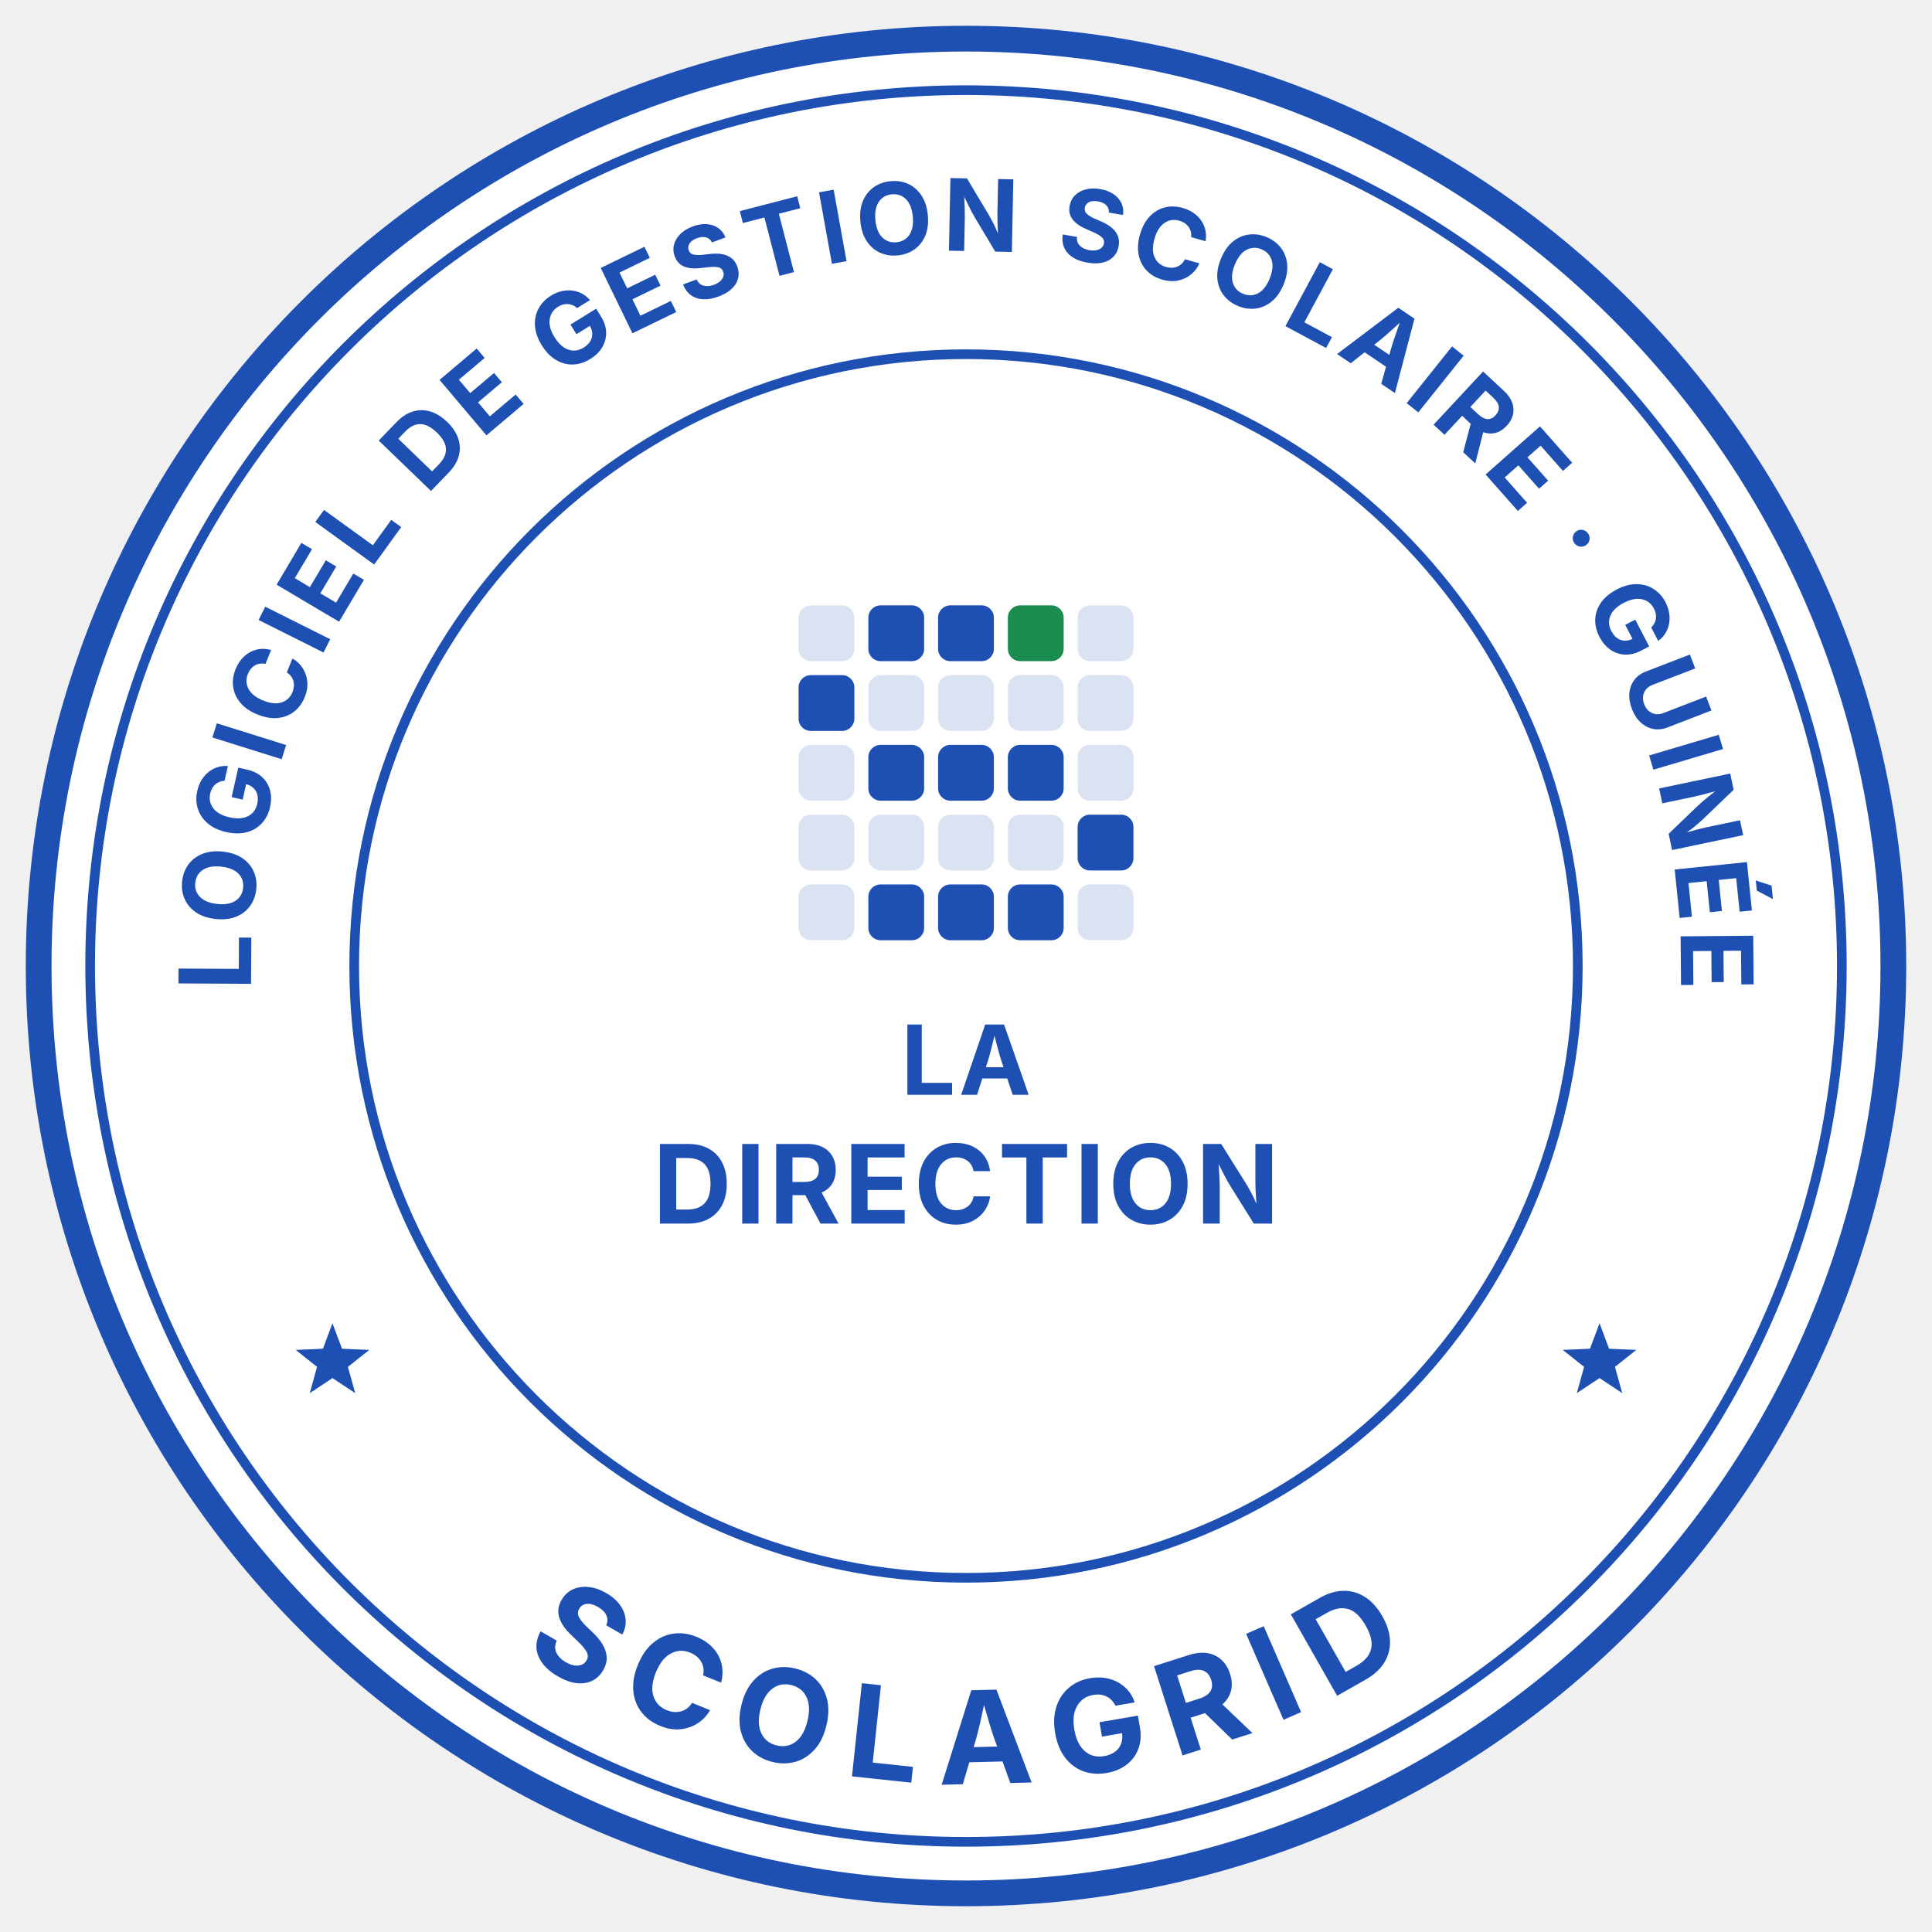
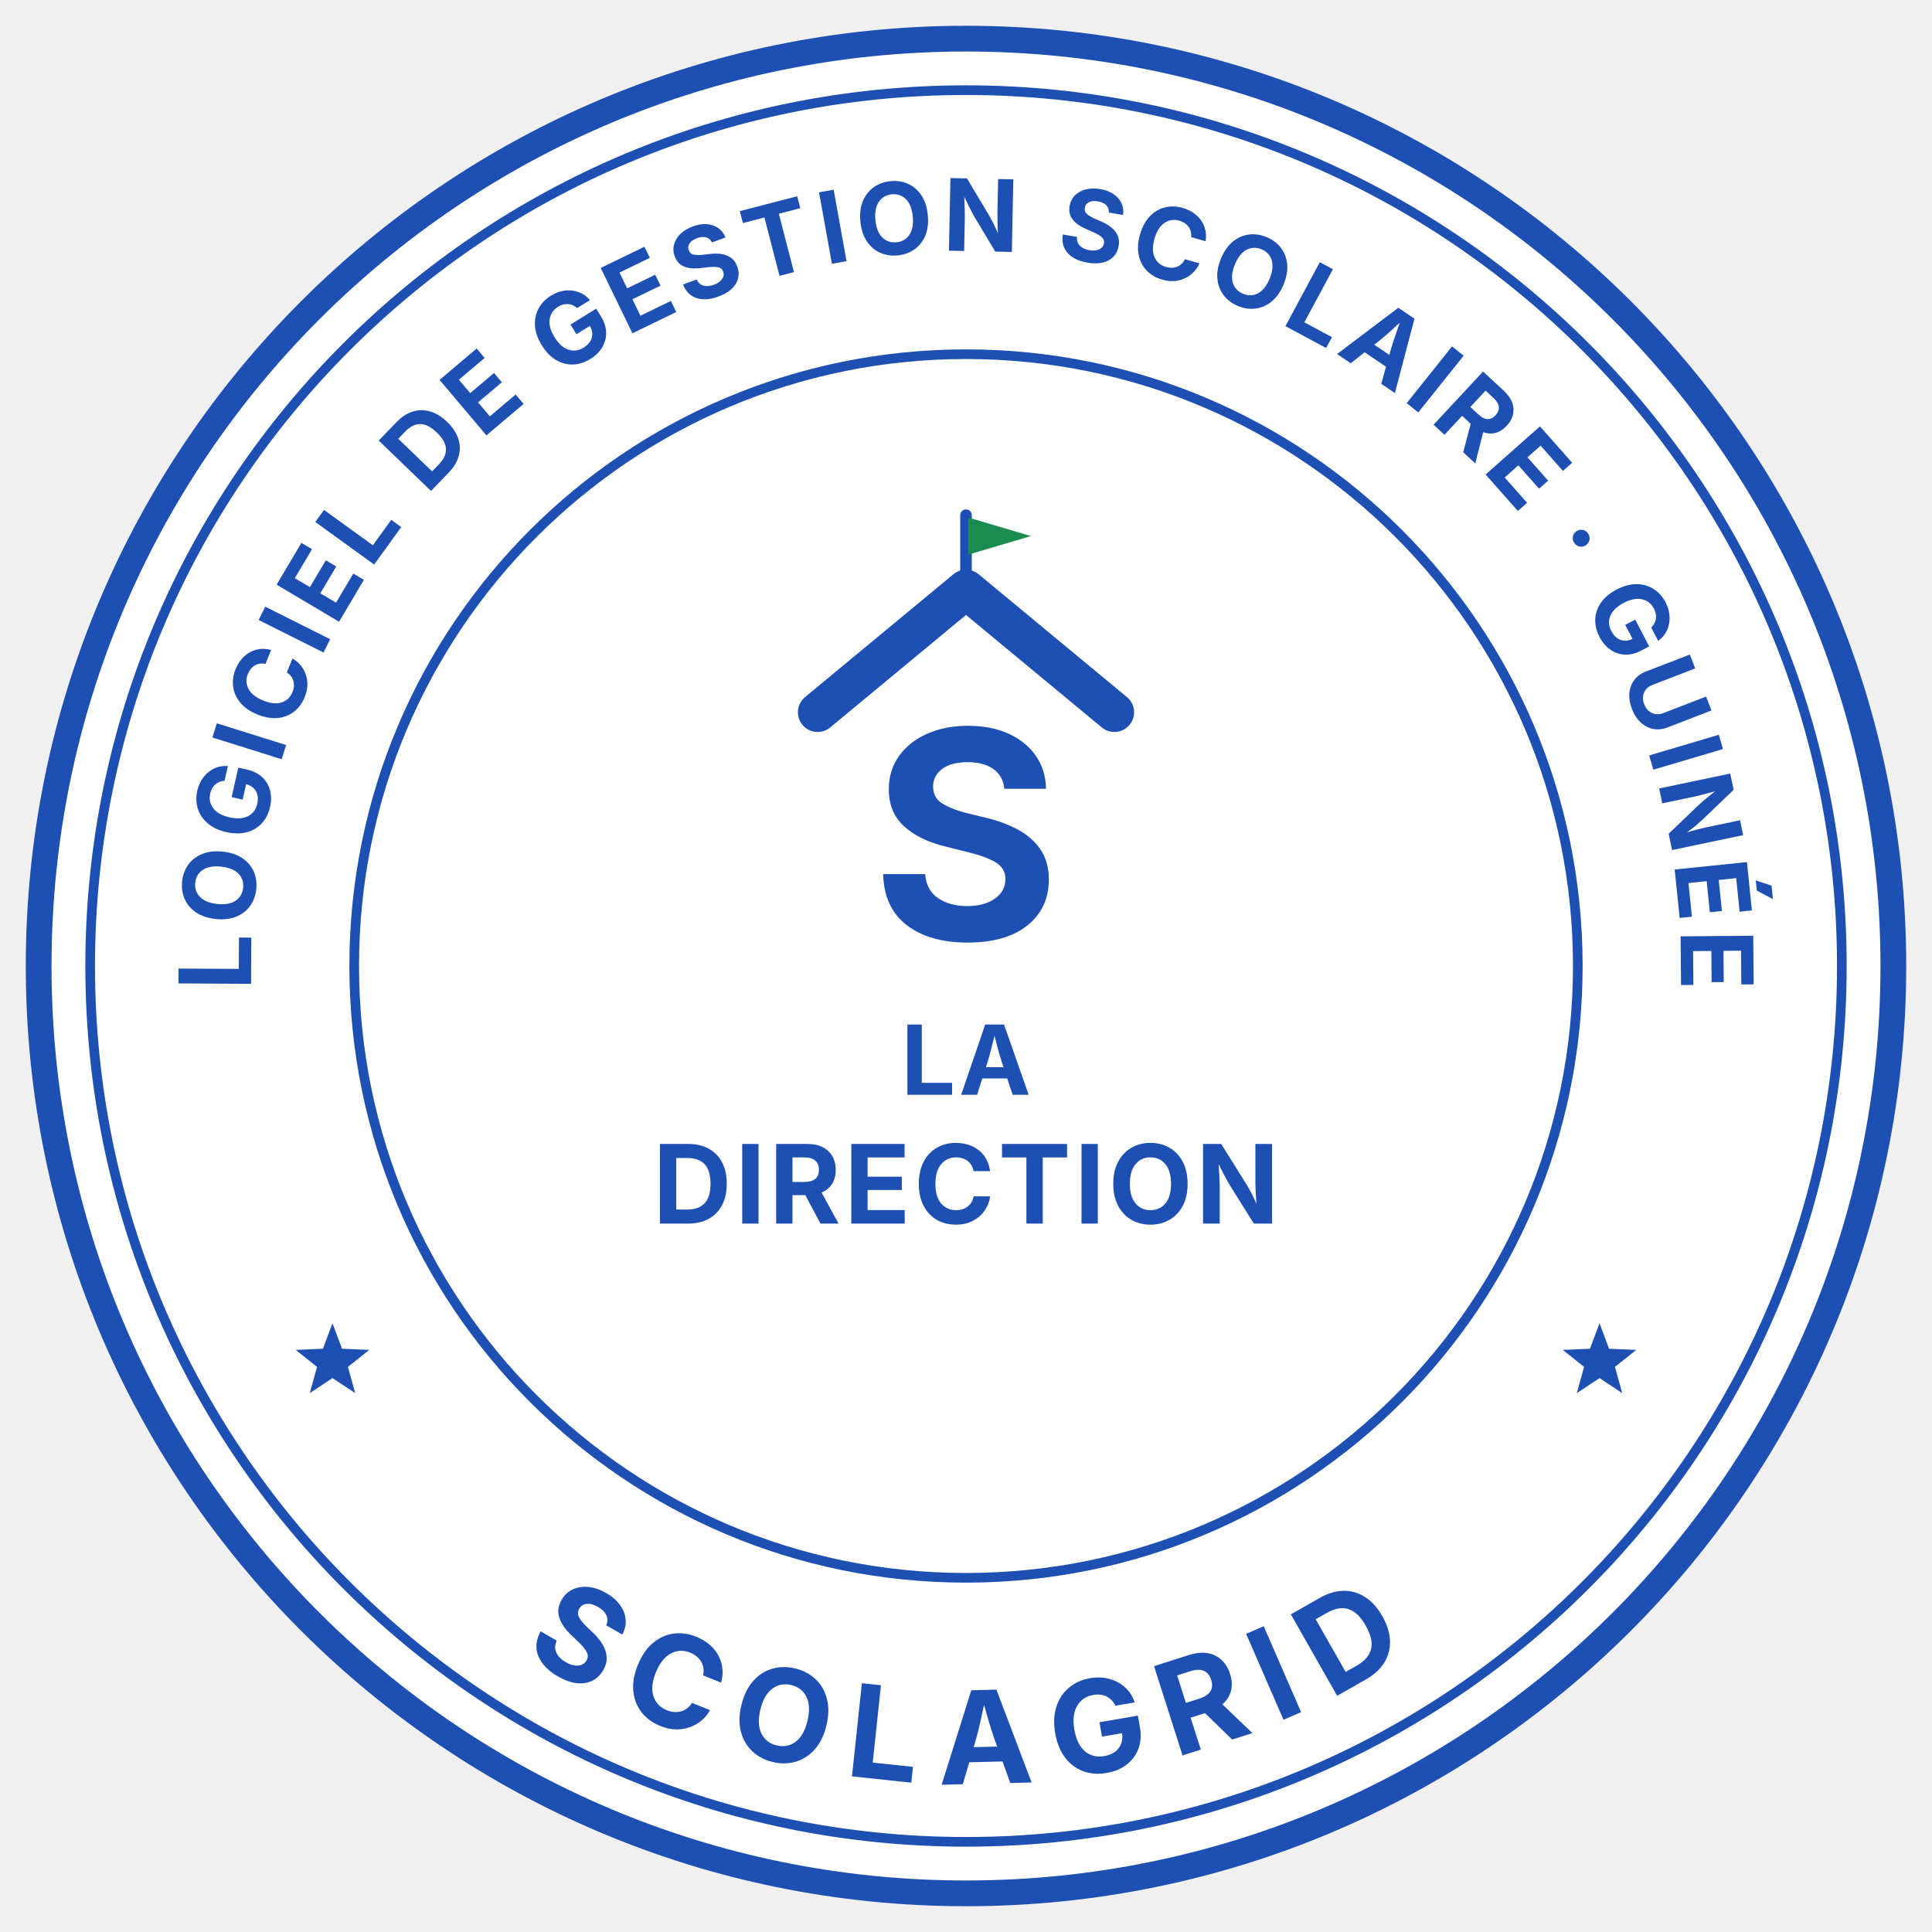
<svg xmlns="http://www.w3.org/2000/svg" viewBox="0 0 600 600" width="600" height="600">
  <circle cx="300" cy="300" r="292" fill="#FFFFFF" />
  <g fill="none" stroke="#1E50B4">
    <circle cx="300" cy="300" r="288" stroke-width="8" />
    <circle cx="300" cy="300" r="272" stroke-width="3" />
    <circle cx="300" cy="300" r="190" stroke-width="3" />
  </g>
  <path d="M77.967 305.533 55.414 305.412 55.439 300.795 74.162 300.896 74.214 291.163 78.044 291.183Z M79.586 276.184Q79.265 279.148 77.655 281.372Q76.044 283.596 73.322 284.695Q70.6 285.794 66.958 285.4Q63.301 285.005 60.869 283.349Q58.437 281.694 57.339 279.177Q56.24 276.66 56.561 273.696Q56.883 270.716 58.492 268.5Q60.102 266.283 62.832 265.185Q65.561 264.087 69.218 264.482Q72.875 264.877 75.292 266.532Q77.709 268.186 78.809 270.695Q79.908 273.204 79.586 276.184ZM75.507 275.743Q75.79 273.124 74.058 271.331Q72.326 269.538 68.714 269.147Q65.087 268.755 63.005 270.137Q60.922 271.518 60.639 274.136Q60.358 276.74 62.104 278.542Q63.85 280.345 67.462 280.735Q71.059 281.124 73.142 279.735Q75.226 278.346 75.507 275.743Z M83.873 250.614Q83.174 253.699 81.28 255.722Q79.386 257.745 76.567 258.472Q73.748 259.199 70.264 258.41Q66.707 257.604 64.474 255.677Q62.241 253.751 61.424 251.122Q60.607 248.492 61.263 245.599Q61.825 243.119 63.225 241.325Q64.625 239.532 66.576 238.624Q68.528 237.716 70.769 237.897L69.732 242.474Q68.045 242.588 66.87 243.595Q65.695 244.601 65.281 246.432Q64.705 248.971 66.232 251.001Q67.758 253.031 71.257 253.823Q74.756 254.616 77.018 253.468Q79.28 252.32 79.879 249.678Q80.411 247.33 79.475 245.706Q78.54 244.082 76.442 243.544L75.358 248.327L71.933 247.551L74.007 238.398L76.753 239.021Q79.647 239.676 81.443 241.372Q83.24 243.067 83.869 245.46Q84.499 247.853 83.873 250.614Z M67.34 224.628 88.86 231.376 87.479 235.781 65.958 229.033Z M94.619 216.522Q93.49 219.315 91.342 220.994Q89.194 222.672 86.281 222.973Q83.368 223.273 79.972 221.9Q76.562 220.522 74.671 218.272Q72.781 216.022 72.408 213.308Q72.036 210.594 73.147 207.844Q74.106 205.472 75.76 203.904Q77.414 202.336 79.577 201.773Q81.739 201.21 84.207 201.849L82.454 206.185Q80.637 205.793 79.174 206.647Q77.711 207.5 76.985 209.297Q75.998 211.739 77.201 213.972Q78.404 216.205 81.73 217.55Q85.127 218.922 87.498 218.125Q89.869 217.329 90.844 214.915Q91.565 213.133 91.111 211.488Q90.657 209.843 89.07 208.843L90.823 204.506Q92.677 205.533 93.909 207.354Q95.14 209.174 95.413 211.529Q95.685 213.884 94.619 216.522Z M82.378 188.41 102.543 198.511 100.475 202.639 80.31 192.538Z M105.304 193.08 85.906 181.574 93.606 168.594 96.899 170.548 91.555 179.557 96.242 182.337 101.185 174.005 104.426 175.928 99.484 184.26 104.366 187.156 109.725 178.121 113.019 180.075Z M116.195 175.321 97.922 162.102 100.628 158.361 115.798 169.336 121.503 161.45 124.606 163.695Z M139.358 146.769 133.852 152.479 117.618 136.822 123.176 131.059Q125.53 128.618 128.202 127.799Q130.874 126.98 133.602 127.781Q136.331 128.583 138.858 131.021Q141.397 133.469 142.302 136.172Q143.208 138.874 142.47 141.591Q141.733 144.307 139.358 146.769ZM134.191 146.392 136.335 144.169Q138.594 141.827 138.496 139.399Q138.399 136.97 135.664 134.333Q132.94 131.706 130.521 131.696Q128.101 131.687 125.853 134.018L123.688 136.263Z M151.069 135.204 136.51 117.978 148.037 108.237 150.509 111.161 142.509 117.923 146.026 122.085 153.425 115.831 155.858 118.71 148.459 124.963 152.123 129.299 160.146 122.518 162.618 125.443Z M183.372 111.459Q180.684 113.128 177.914 113.201Q175.143 113.273 172.646 111.777Q170.149 110.281 168.264 107.246Q166.34 104.148 166.143 101.205Q165.945 98.263 167.244 95.835Q168.542 93.407 171.063 91.842Q173.223 90.5 175.483 90.237Q177.743 89.974 179.76 90.725Q181.777 91.477 183.221 93.2L179.235 95.675Q177.969 94.555 176.427 94.426Q174.886 94.296 173.291 95.286Q171.08 96.66 170.707 99.172Q170.334 101.685 172.226 104.732Q174.119 107.78 176.525 108.584Q178.931 109.388 181.233 107.959Q183.278 106.689 183.777 104.882Q184.276 103.075 183.185 101.204L179.019 103.792L177.167 100.809L185.139 95.857L186.624 98.249Q188.19 100.769 188.244 103.239Q188.299 105.708 187.038 107.837Q185.776 109.966 183.372 111.459Z M196.414 103.51 186.564 83.221 200.14 76.63 201.812 80.075 192.39 84.65 194.769 89.552 203.484 85.321 205.13 88.712 196.416 92.943 198.895 98.049 208.345 93.461 210.017 96.906Z M223.136 92.086Q219.317 93.501 216.39 92.592Q213.462 91.683 212.131 88.351L216.346 86.789Q217.054 88.351 218.522 88.719Q219.99 89.087 221.736 88.44Q223.468 87.798 224.249 86.661Q225.031 85.524 224.583 84.318Q224.179 83.225 223.005 82.998Q221.831 82.771 219.942 82.987L217.398 83.267Q214.474 83.608 212.437 82.773Q210.4 81.938 209.548 79.638Q208.838 77.722 209.336 75.907Q209.834 74.092 211.335 72.632Q212.836 71.172 215.136 70.32Q217.478 69.453 219.521 69.608Q221.564 69.763 223.071 70.826Q224.579 71.89 225.297 73.739L221.109 75.29Q220.523 74.055 219.293 73.72Q218.063 73.384 216.445 73.984Q214.784 74.599 214.138 75.622Q213.491 76.644 213.886 77.708Q214.322 78.886 215.553 79.092Q216.783 79.298 218.253 79.125L220.342 78.884Q222.269 78.638 223.989 78.88Q225.709 79.123 227.002 80.04Q228.294 80.958 228.952 82.732Q230.019 85.613 228.508 88.135Q226.996 90.656 223.136 92.086Z M230.712 69.279 229.752 65.572 247.584 60.952 248.545 64.659 241.878 66.386 246.573 84.512 242.09 85.674 237.394 67.548Z M258.903 58.913 262.902 81.109 258.359 81.928 254.359 59.732Z M278.777 79.321Q275.809 79.606 273.306 78.478Q270.802 77.351 269.176 74.907Q267.549 72.463 267.199 68.817Q266.847 65.155 267.977 62.439Q269.107 59.722 271.35 58.138Q273.592 56.554 276.56 56.268Q279.544 55.981 282.04 57.11Q284.536 58.238 286.163 60.69Q287.79 63.141 288.142 66.802Q288.494 70.464 287.363 73.165Q286.231 75.867 283.996 77.45Q281.761 79.034 278.777 79.321ZM278.385 75.238Q281.006 74.986 282.413 72.927Q283.819 70.868 283.471 67.252Q283.122 63.62 281.348 61.86Q279.575 60.099 276.953 60.351Q274.346 60.602 272.934 62.677Q271.522 64.751 271.869 68.367Q272.216 71.968 273.997 73.728Q275.778 75.488 278.385 75.238Z M294.704 77.848 295.158 55.299 300.304 55.403 307.202 66.957Q307.845 68.075 308.53 69.414Q309.214 70.752 309.92 72.538Q309.833 70.871 309.783 69.197Q309.734 67.523 309.756 66.418L309.974 55.598L314.696 55.693L314.241 78.242L309.081 78.138L302.812 67.656Q302.212 66.63 301.702 65.665Q301.191 64.701 300.661 63.608Q300.13 62.515 299.462 61.094Q299.542 63.139 299.598 64.858Q299.655 66.578 299.634 67.577L299.426 77.943Z M337.696 81.562Q333.683 80.872 331.605 78.618Q329.527 76.364 330.045 72.814L334.476 73.575Q334.306 75.281 335.392 76.335Q336.477 77.39 338.312 77.705Q340.132 78.018 341.378 77.426Q342.624 76.833 342.842 75.565Q343.04 74.417 342.138 73.632Q341.236 72.847 339.493 72.087L337.151 71.055Q334.45 69.884 333.106 68.141Q331.762 66.397 332.177 63.98Q332.524 61.966 333.864 60.645Q335.204 59.324 337.235 58.813Q339.266 58.302 341.683 58.717Q344.144 59.14 345.834 60.299Q347.524 61.457 348.296 63.133Q349.068 64.809 348.762 66.768L344.361 66.012Q344.472 64.649 343.576 63.742Q342.68 62.836 340.979 62.544Q339.234 62.244 338.162 62.804Q337.09 63.365 336.898 64.484Q336.685 65.722 337.647 66.517Q338.608 67.312 339.967 67.899L341.896 68.737Q343.686 69.49 345.053 70.562Q346.421 71.634 347.079 73.076Q347.737 74.517 347.417 76.382Q346.897 79.411 344.325 80.835Q341.753 82.259 337.696 81.562Z M360.946 86.844Q358.048 86.022 356.148 84.066Q354.249 82.111 353.637 79.247Q353.026 76.383 354.026 72.859Q355.031 69.321 357.065 67.199Q359.099 65.078 361.757 64.416Q364.415 63.755 367.269 64.565Q369.73 65.263 371.466 66.739Q373.203 68.216 373.995 70.305Q374.786 72.394 374.417 74.917L369.917 73.64Q370.111 71.791 369.106 70.428Q368.1 69.065 366.236 68.536Q363.703 67.817 361.611 69.253Q359.52 70.689 358.541 74.14Q357.54 77.664 358.587 79.936Q359.634 82.208 362.138 82.918Q363.988 83.443 365.574 82.816Q367.16 82.188 367.985 80.503L372.485 81.78Q371.663 83.733 369.985 85.153Q368.308 86.573 365.995 87.097Q363.683 87.621 360.946 86.844Z M384.492 95.034Q381.735 93.898 380.05 91.73Q378.365 89.562 378.071 86.641Q377.777 83.72 379.173 80.334Q380.575 76.933 382.844 75.061Q385.114 73.189 387.838 72.838Q390.561 72.487 393.318 73.623Q396.089 74.765 397.767 76.931Q399.444 79.096 399.736 82.024Q400.027 84.952 398.625 88.352Q397.223 91.753 394.959 93.611Q392.695 95.469 389.979 95.823Q387.262 96.177 384.492 95.034ZM386.055 91.242Q388.49 92.246 390.696 91.084Q392.902 89.922 394.287 86.564Q395.677 83.191 394.933 80.805Q394.189 78.419 391.754 77.416Q389.333 76.418 387.114 77.59Q384.896 78.763 383.511 82.122Q382.132 85.466 382.883 87.855Q383.634 90.244 386.055 91.242Z M399.202 101.284 409.882 81.419 413.948 83.605 405.082 100.097 413.654 104.706 411.841 108.079Z M415.254 109.953 434.26 95.573 439.278 98.961 433.206 122.074 428.953 119.203 430.441 113.888 423.805 109.407 419.482 112.808ZM426.783 107.053 431.475 110.221 432.045 108.159Q432.559 106.424 433.234 104.45Q433.909 102.477 434.707 100.24Q432.939 101.858 431.386 103.239Q429.832 104.619 428.457 105.736Z M454.554 110.461 440.466 128.074 436.861 125.191 450.948 107.578Z M445.219 131.888 460.578 115.372 467.018 121.361Q469.834 123.979 470.014 126.886Q470.195 129.793 467.927 132.231Q466.35 133.927 464.478 134.429Q462.606 134.931 460.63 134.21L458.155 143.918L454.409 140.434L456.744 131.609L454.084 129.135L448.6 135.032ZM456.63 126.397 459.069 128.665Q462.106 131.489 464.435 128.984Q465.6 127.732 465.47 126.371Q465.341 125.01 463.789 123.567L461.361 121.309Z M461.366 147.359 478.256 132.413 488.257 143.714 485.39 146.252 478.448 138.408 474.367 142.019 480.787 149.274 477.965 151.772 471.545 144.517 467.294 148.279 474.255 156.146 471.388 158.683Z M488.914 168.636Q488.283 167.728 488.466 166.679Q488.649 165.63 489.557 164.999Q490.464 164.368 491.511 164.562Q492.558 164.756 493.189 165.663Q493.82 166.57 493.637 167.619Q493.454 168.668 492.547 169.299Q491.639 169.93 490.592 169.736Q489.545 169.543 488.914 168.636Z M496.747 197.822Q495.284 195.017 495.42 192.249Q495.555 189.481 497.234 187.103Q498.913 184.725 502.08 183.073Q505.314 181.386 508.263 181.41Q511.212 181.434 513.536 182.91Q515.86 184.387 517.232 187.017Q518.408 189.272 518.501 191.545Q518.594 193.819 517.694 195.774Q516.793 197.729 514.967 199.04L512.797 194.879Q514.009 193.701 514.253 192.173Q514.498 190.646 513.63 188.982Q512.426 186.673 509.948 186.113Q507.471 185.553 504.29 187.212Q501.11 188.872 500.128 191.211Q499.145 193.55 500.398 195.952Q501.512 198.086 503.276 198.719Q505.04 199.352 506.987 198.405L504.719 194.057L507.833 192.433L512.173 200.753L509.677 202.055Q507.047 203.428 504.58 203.297Q502.113 203.167 500.085 201.749Q498.057 200.332 496.747 197.822Z M506.82 220.196Q505.806 217.57 506.014 215.25Q506.222 212.931 507.535 211.183Q508.848 209.435 511.15 208.547L524.806 203.277L526.468 207.584L513.165 212.718Q511.33 213.426 510.597 215.08Q509.864 216.734 510.632 218.725Q511.395 220.702 513.049 221.435Q514.703 222.168 516.539 221.459L529.841 216.326L531.509 220.647L517.853 225.917Q515.551 226.805 513.399 226.378Q511.247 225.951 509.535 224.373Q507.822 222.795 506.82 220.196Z M535.098 232.616 513.477 239.034 512.163 234.608 533.784 228.19Z M515.266 244.865 537.34 240.236 538.396 245.273 528.69 254.593Q527.745 255.472 526.595 256.44Q525.445 257.408 523.864 258.497Q525.468 258.037 527.088 257.612Q528.708 257.187 529.79 256.961L540.382 254.739L541.351 259.361L519.278 263.991L518.218 258.939L527.021 250.473Q527.887 249.658 528.711 248.943Q529.536 248.229 530.482 247.466Q531.427 246.703 532.662 245.733Q530.687 246.271 529.024 246.712Q527.362 247.154 526.384 247.359L516.236 249.488Z M520.092 270.037 542.528 267.738 544.067 282.751 540.257 283.141 539.189 272.721 533.769 273.277 534.756 282.914 531.007 283.298 530.019 273.661 524.372 274.24 525.443 284.69 521.634 285.08ZM545.271 273.422 550.169 275.035 550.598 279.221 545.596 276.584Z M521.931 290.79 544.484 290.603 544.609 305.694 540.78 305.726 540.693 295.251 535.244 295.296 535.324 304.984 531.555 305.015 531.475 295.328 525.799 295.375 525.886 305.879 522.057 305.911Z" fill="#1E50B4" />
  <path d="M173.263 520.618Q168.709 517.997 167.196 514.343Q165.682 510.688 167.889 506.618L172.917 509.512Q171.951 511.502 172.797 513.263Q173.644 515.023 175.726 516.221Q177.791 517.41 179.563 517.247Q181.336 517.084 182.164 515.645Q182.914 514.342 182.171 512.99Q181.428 511.638 179.655 509.942L177.278 507.65Q174.527 505.03 173.676 502.32Q172.824 499.61 174.402 496.868Q175.717 494.583 177.929 493.579Q180.14 492.576 182.827 492.861Q185.514 493.145 188.256 494.723Q191.049 496.331 192.581 498.486Q194.113 500.64 194.302 503.014Q194.49 505.387 193.248 507.624L188.254 504.75Q188.996 503.149 188.314 501.652Q187.631 500.155 185.702 499.045Q183.721 497.905 182.174 498.107Q180.626 498.309 179.895 499.579Q179.087 500.984 179.898 502.375Q180.709 503.765 182.093 505.08L184.056 506.954Q185.89 508.663 187.069 510.569Q188.247 512.476 188.403 514.515Q188.559 516.554 187.342 518.67Q185.364 522.106 181.616 522.687Q177.867 523.268 173.263 520.618Z M205.007 535.99Q201.405 534.531 199.241 531.758Q197.077 528.984 196.692 525.225Q196.308 521.466 198.082 517.085Q199.864 512.686 202.769 510.249Q205.674 507.812 209.176 507.334Q212.678 506.856 216.226 508.293Q219.286 509.532 221.307 511.668Q223.329 513.804 224.053 516.595Q224.777 519.385 223.951 522.57L218.357 520.304Q218.864 517.959 217.765 516.071Q216.665 514.182 214.348 513.243Q211.198 511.967 208.315 513.518Q205.432 515.068 203.694 519.358Q201.92 523.739 202.945 526.799Q203.971 529.86 207.085 531.121Q209.384 532.052 211.506 531.468Q213.629 530.885 214.922 528.837L220.515 531.103Q219.188 533.495 216.838 535.082Q214.488 536.67 211.449 537.019Q208.41 537.368 205.007 535.99Z M239.927 547.196Q236.188 546.287 233.614 543.853Q231.04 541.418 230.092 537.751Q229.144 534.083 230.26 529.491Q231.381 524.879 233.909 522.046Q236.436 519.213 239.841 518.231Q243.245 517.25 246.984 518.158Q250.741 519.071 253.306 521.504Q255.871 523.936 256.816 527.613Q257.762 531.29 256.641 535.902Q255.52 540.513 252.997 543.327Q250.474 546.141 247.08 547.125Q243.685 548.109 239.927 547.196ZM241.177 542.053Q244.479 542.855 247.065 540.941Q249.651 539.027 250.758 534.472Q251.869 529.898 250.453 527.001Q249.036 524.104 245.734 523.302Q242.45 522.504 239.851 524.435Q237.251 526.365 236.144 530.92Q235.042 535.456 236.468 538.356Q237.894 541.255 241.177 542.053Z M264.592 551.669 267.661 522.73 273.585 523.358 271.037 547.384 283.526 548.708 283.005 553.622Z M292.435 554.272 301.64 524.929 309.45 524.732 320.376 553.567 313.757 553.734 311.341 547.035 301.012 547.295 299.015 554.106ZM302.378 542.591 309.681 542.407 308.736 539.813Q307.977 537.605 307.209 535.026Q306.44 532.447 305.604 529.498Q304.957 532.523 304.359 535.137Q303.761 537.75 303.152 539.954Z M343.714 550.607Q339.691 551.3 336.343 550.044Q332.995 548.788 330.734 545.788Q328.473 542.789 327.691 538.247Q326.891 533.608 328.082 529.994Q329.272 526.38 332.002 524.106Q334.732 521.832 338.504 521.182Q341.738 520.624 344.568 521.405Q347.398 522.186 349.445 524.063Q351.493 525.939 352.385 528.699L346.418 529.727Q345.447 527.774 343.667 526.872Q341.886 525.97 339.499 526.381Q336.189 526.952 334.525 529.775Q332.861 532.599 333.647 537.161Q334.433 541.722 336.921 543.85Q339.408 545.978 342.854 545.384Q345.914 544.857 347.387 542.938Q348.86 541.02 348.462 538.254L342.226 539.329L341.457 534.863L353.39 532.807L354.007 536.387Q354.657 540.159 353.526 543.139Q352.394 546.119 349.854 548.053Q347.313 549.987 343.714 550.607Z M367.248 545.161 358.397 517.438 369.208 513.987Q373.934 512.478 377.316 514.115Q380.699 515.751 382.006 519.845Q382.914 522.691 382.294 525.114Q381.673 527.537 379.612 529.302L388.961 538.229L382.673 540.237L374.228 532.025L369.763 533.451L372.923 543.349ZM368.296 528.855 372.389 527.548Q377.487 525.921 376.145 521.716Q375.473 519.613 373.861 518.898Q372.249 518.182 369.644 519.014L365.569 520.315Z M392.461 505.035 404.072 531.72 398.609 534.096 386.998 507.411Z M424.164 521.589 415.267 526.647 400.884 501.348 409.866 496.242Q413.67 494.08 417.276 494.04Q420.882 494.001 423.966 495.988Q427.051 497.976 429.29 501.915Q431.539 505.871 431.674 509.546Q431.809 513.222 429.905 516.315Q428.001 519.408 424.164 521.589ZM417.907 519.238 421.371 517.268Q425.021 515.193 425.786 512.152Q426.551 509.111 424.128 504.849Q421.715 500.604 418.724 499.71Q415.733 498.815 412.099 500.881L408.602 502.87Z" fill="#1E50B4" />
  <polygon points="496.75,410.94 499.71,418.86 508.16,419.23 501.54,424.50 503.80,432.65 496.75,427.98 489.69,432.65 491.95,424.50 485.33,419.23 493.78,418.86" fill="#1E50B4" />
  <polygon points="103.25,410.94 106.22,418.86 114.67,419.23 108.05,424.50 110.31,432.65 103.25,427.98 96.20,432.65 98.46,424.50 91.84,419.23 100.29,418.86" fill="#1E50B4" />
-   <rect x="248.00" y="188.00" width="17.33" height="17.33" rx="3.81" fill="rgba(30,80,180,0.16)" />
-   <rect x="269.67" y="188.00" width="17.33" height="17.33" rx="3.81" fill="#1E50B4" />
-   <rect x="291.33" y="188.00" width="17.33" height="17.33" rx="3.81" fill="#1E50B4" />
-   <rect x="313.00" y="188.00" width="17.33" height="17.33" rx="3.81" fill="#1A8C50" />
-   <rect x="334.67" y="188.00" width="17.33" height="17.33" rx="3.81" fill="rgba(30,80,180,0.16)" />
-   <rect x="248.00" y="209.67" width="17.33" height="17.33" rx="3.81" fill="#1E50B4" />
-   <rect x="269.67" y="209.67" width="17.33" height="17.33" rx="3.81" fill="rgba(30,80,180,0.16)" />
-   <rect x="291.33" y="209.67" width="17.33" height="17.33" rx="3.81" fill="rgba(30,80,180,0.16)" />
-   <rect x="313.00" y="209.67" width="17.33" height="17.33" rx="3.81" fill="rgba(30,80,180,0.16)" />
-   <rect x="334.67" y="209.67" width="17.33" height="17.33" rx="3.81" fill="rgba(30,80,180,0.16)" />
-   <rect x="248.00" y="231.33" width="17.33" height="17.33" rx="3.81" fill="rgba(30,80,180,0.16)" />
-   <rect x="269.67" y="231.33" width="17.33" height="17.33" rx="3.81" fill="#1E50B4" />
-   <rect x="291.33" y="231.33" width="17.33" height="17.33" rx="3.81" fill="#1E50B4" />
-   <rect x="313.00" y="231.33" width="17.33" height="17.33" rx="3.81" fill="#1E50B4" />
-   <rect x="334.67" y="231.33" width="17.33" height="17.33" rx="3.81" fill="rgba(30,80,180,0.16)" />
-   <rect x="248.00" y="253.00" width="17.33" height="17.33" rx="3.81" fill="rgba(30,80,180,0.16)" />
-   <rect x="269.67" y="253.00" width="17.33" height="17.33" rx="3.81" fill="rgba(30,80,180,0.16)" />
-   <rect x="291.33" y="253.00" width="17.33" height="17.33" rx="3.81" fill="rgba(30,80,180,0.16)" />
-   <rect x="313.00" y="253.00" width="17.33" height="17.33" rx="3.81" fill="rgba(30,80,180,0.16)" />
-   <rect x="334.67" y="253.00" width="17.33" height="17.33" rx="3.81" fill="#1E50B4" />
-   <rect x="248.00" y="274.67" width="17.33" height="17.33" rx="3.81" fill="rgba(30,80,180,0.16)" />
-   <rect x="269.67" y="274.67" width="17.33" height="17.33" rx="3.81" fill="#1E50B4" />
-   <rect x="291.33" y="274.67" width="17.33" height="17.33" rx="3.81" fill="#1E50B4" />
-   <rect x="313.00" y="274.67" width="17.33" height="17.33" rx="3.81" fill="#1E50B4" />
-   <rect x="334.67" y="274.67" width="17.33" height="17.33" rx="3.81" fill="rgba(30,80,180,0.16)" />
+   <g transform="translate(207.84 136.24) scale(0.36)">
+     <path d="M128 236 L256 130 L384 236" fill="none" stroke="#1E50B4" stroke-width="34" stroke-linecap="round" stroke-linejoin="round" />
+     <path d="M256 132 L256 66" stroke="#1E50B4" stroke-width="10" stroke-linecap="round" />
+     <path d="M258 68 L312 84 L258 100 Z" fill="#1A8C50" />
+     <path d="M257.282 434.686Q224.445 434.686 204.853 419.61Q185.26 404.534 184.528 375.604H220.783Q221.759 389.397 231.83 396.294Q241.901 403.191 256.916 403.191Q271.808 403.191 280.902 396.783Q289.997 390.374 289.997 379.998Q289.997 370.599 281.757 365.594Q273.517 360.589 258.625 356.927L238.605 351.922Q215.534 346.307 202.472 334.283Q189.411 322.259 189.411 302.483Q189.411 286.004 198.261 273.675Q207.111 261.346 222.553 254.51Q237.995 247.674 257.77 247.674Q277.912 247.674 292.926 254.571Q307.941 261.468 316.364 273.736Q324.787 286.004 325.031 301.995H289.02Q288.043 291.009 279.682 285.027Q271.32 279.046 257.404 279.046Q243.122 279.046 235.37 284.966Q227.619 290.887 227.619 300.042Q227.619 310.174 236.347 315.179Q245.075 320.184 256.671 322.991L273.151 327.02Q288.41 330.56 300.739 337.212Q313.068 343.865 320.27 354.424Q327.472 364.983 327.472 380.242Q327.472 405.022 308.979 419.854Q290.485 434.686 257.282 434.686Z" fill="#1E50B4" />
+   </g>
  <path d="M281.797 340.0V318.174H286.265V336.294H295.684V340.0Z M298.5 340.0 305.957 318.174H311.816L319.462 340.0H314.497L312.812 334.932H305.063L303.437 340.0ZM306.176 331.431H311.655L310.996 329.468Q310.468 327.798 309.941 325.85Q309.414 323.901 308.842 321.675Q308.3 323.931 307.802 325.879Q307.304 327.827 306.806 329.468Z" fill="#1E50B4" />
  <path d="M213.648 380.0H204.949V355.264H213.731Q217.45 355.264 220.131 356.75Q222.812 358.235 224.256 361Q225.701 363.764 225.701 367.615Q225.701 371.483 224.256 374.256Q222.812 377.028 220.106 378.514Q217.4 380.0 213.648 380.0ZM210.012 375.634H213.399Q216.968 375.634 218.811 373.708Q220.654 371.782 220.654 367.615Q220.654 363.465 218.819 361.547Q216.985 359.63 213.432 359.63H210.012Z M235.566 355.264V380.0H230.502V355.264Z M241.048 380.0V355.264H250.694Q254.911 355.264 257.227 357.463Q259.542 359.663 259.542 363.315Q259.542 365.855 258.414 367.657Q257.285 369.458 255.16 370.354L260.422 380.0H254.811L250.096 371.168H246.112V380.0ZM246.112 367.067H249.764Q254.313 367.067 254.313 363.315Q254.313 361.439 253.192 360.443Q252.072 359.447 249.748 359.447H246.112Z M264.377 380.0V355.264H280.929V359.464H269.441V365.44H280.066V369.574H269.441V375.8H280.962V380.0Z M296.837 380.332Q293.534 380.332 290.944 378.838Q288.354 377.344 286.852 374.505Q285.349 371.666 285.349 367.648Q285.349 363.614 286.86 360.767Q288.371 357.92 290.977 356.426Q293.583 354.932 296.837 354.932Q299.643 354.932 301.917 355.969Q304.192 357.007 305.653 358.974Q307.114 360.941 307.479 363.714H302.349Q302 361.705 300.531 360.568Q299.062 359.431 296.937 359.431Q294.048 359.431 292.272 361.572Q290.496 363.714 290.496 367.648Q290.496 371.666 292.28 373.75Q294.065 375.833 296.92 375.833Q299.029 375.833 300.515 374.696Q302 373.559 302.366 371.533H307.496Q307.213 373.841 305.869 375.841Q304.524 377.842 302.241 379.087Q299.958 380.332 296.837 380.332Z M311.185 359.464V355.264H331.389V359.464H323.835V380.0H318.755V359.464Z M340.939 355.264V380.0H335.875V355.264Z M357.279 380.332Q354.008 380.332 351.394 378.838Q348.779 377.344 347.26 374.505Q345.741 371.666 345.741 367.648Q345.741 363.614 347.26 360.767Q348.779 357.92 351.394 356.426Q354.008 354.932 357.279 354.932Q360.566 354.932 363.172 356.426Q365.779 357.92 367.298 360.767Q368.817 363.614 368.817 367.648Q368.817 371.683 367.298 374.513Q365.779 377.344 363.172 378.838Q360.566 380.332 357.279 380.332ZM357.279 375.833Q360.167 375.833 361.919 373.733Q363.67 371.633 363.67 367.648Q363.67 363.647 361.919 361.539Q360.167 359.431 357.279 359.431Q354.407 359.431 352.647 361.547Q350.887 363.664 350.887 367.648Q350.887 371.616 352.647 373.725Q354.407 375.833 357.279 375.833Z M373.619 380.0V355.264H379.263L387.083 367.781Q387.813 368.993 388.593 370.446Q389.374 371.898 390.187 373.841Q390.054 372.015 389.963 370.18Q389.872 368.346 389.872 367.134V355.264H395.051V380.0H389.39L382.285 368.645Q381.604 367.532 381.023 366.486Q380.442 365.44 379.836 364.253Q379.23 363.066 378.466 361.522Q378.599 363.764 378.699 365.648Q378.798 367.532 378.798 368.628V380.0Z" fill="#1E50B4" />
</svg>
